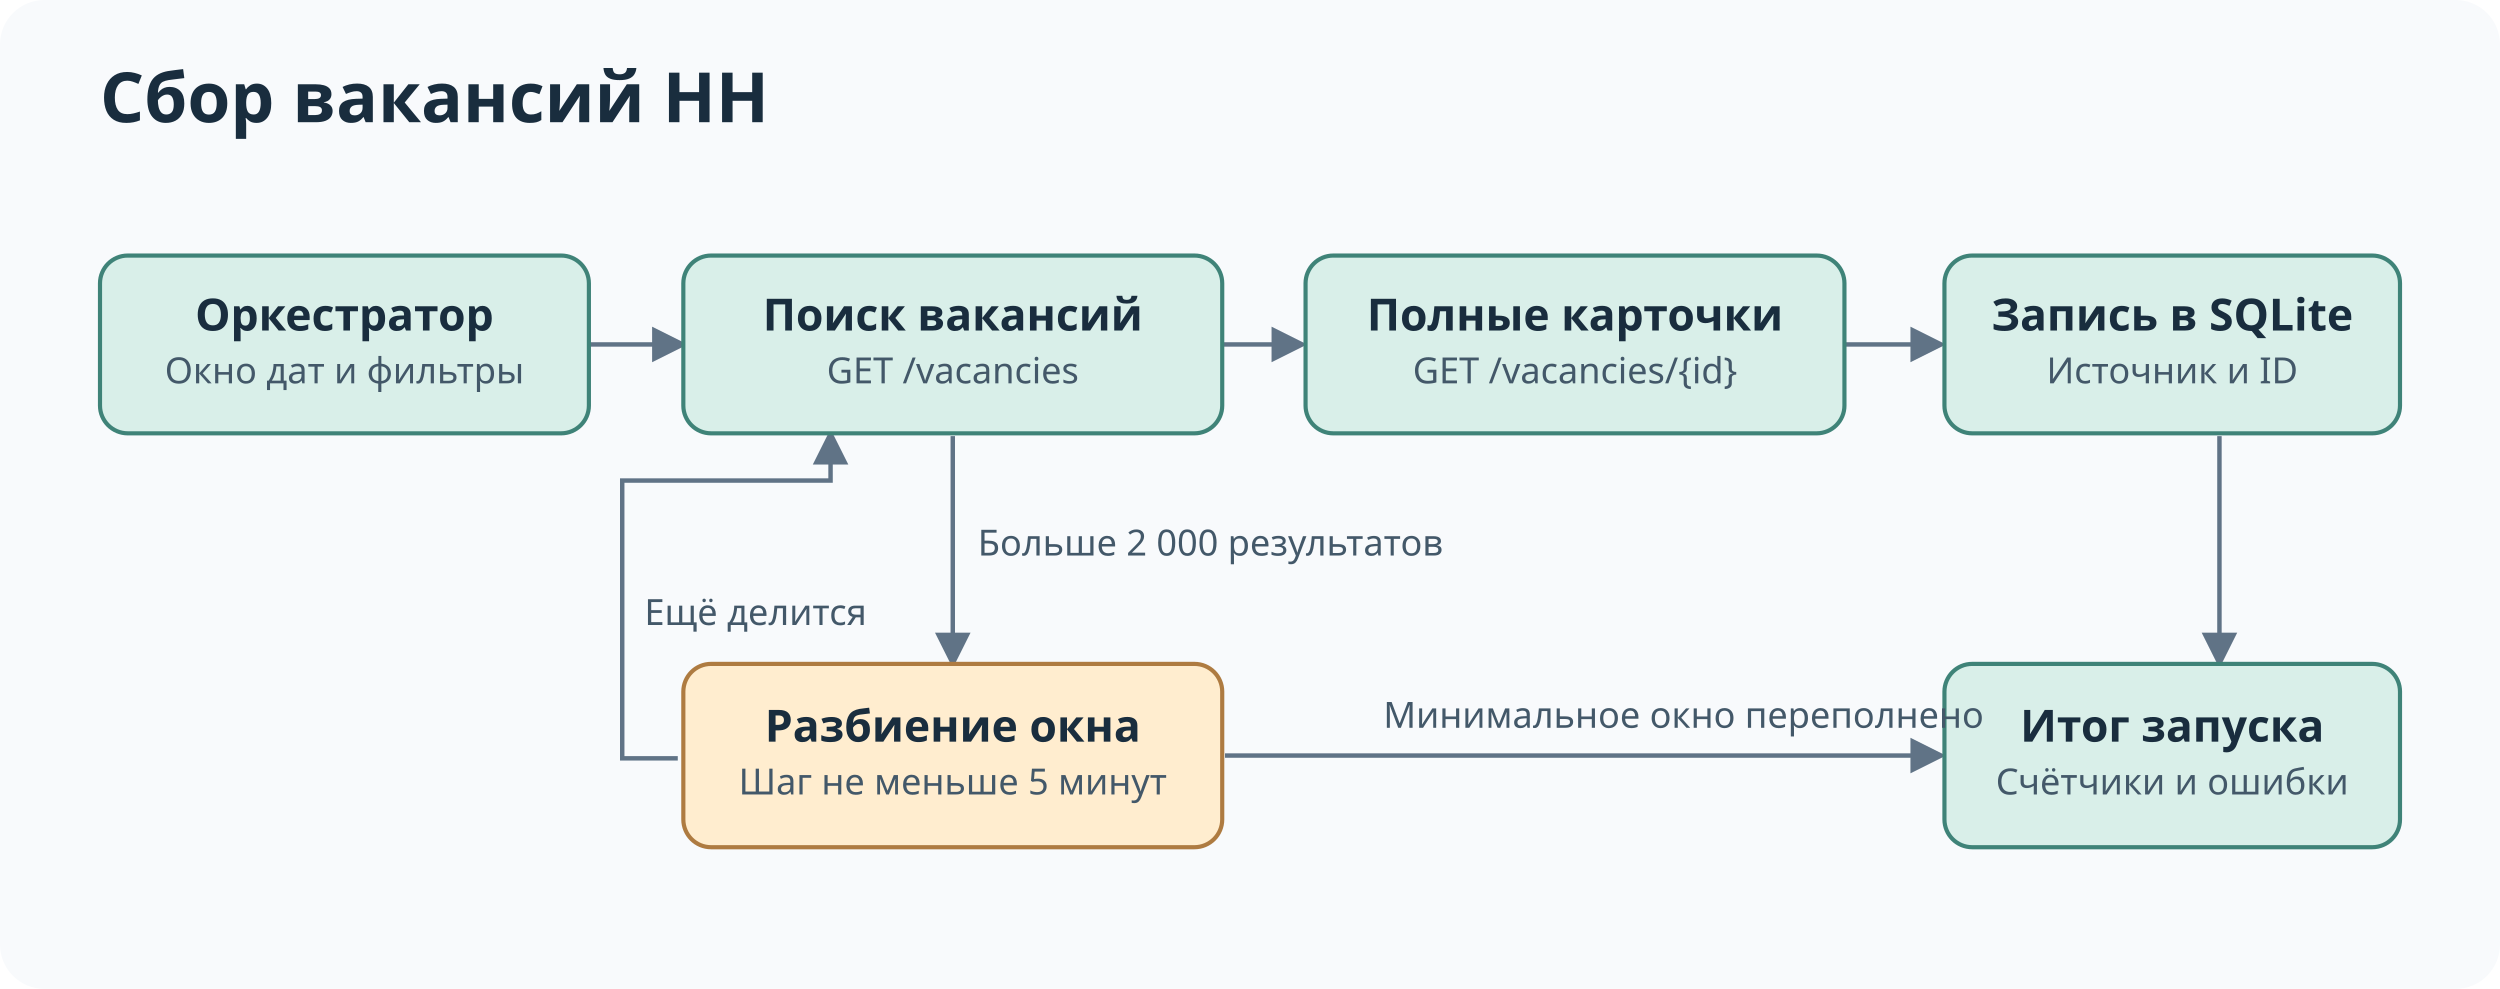
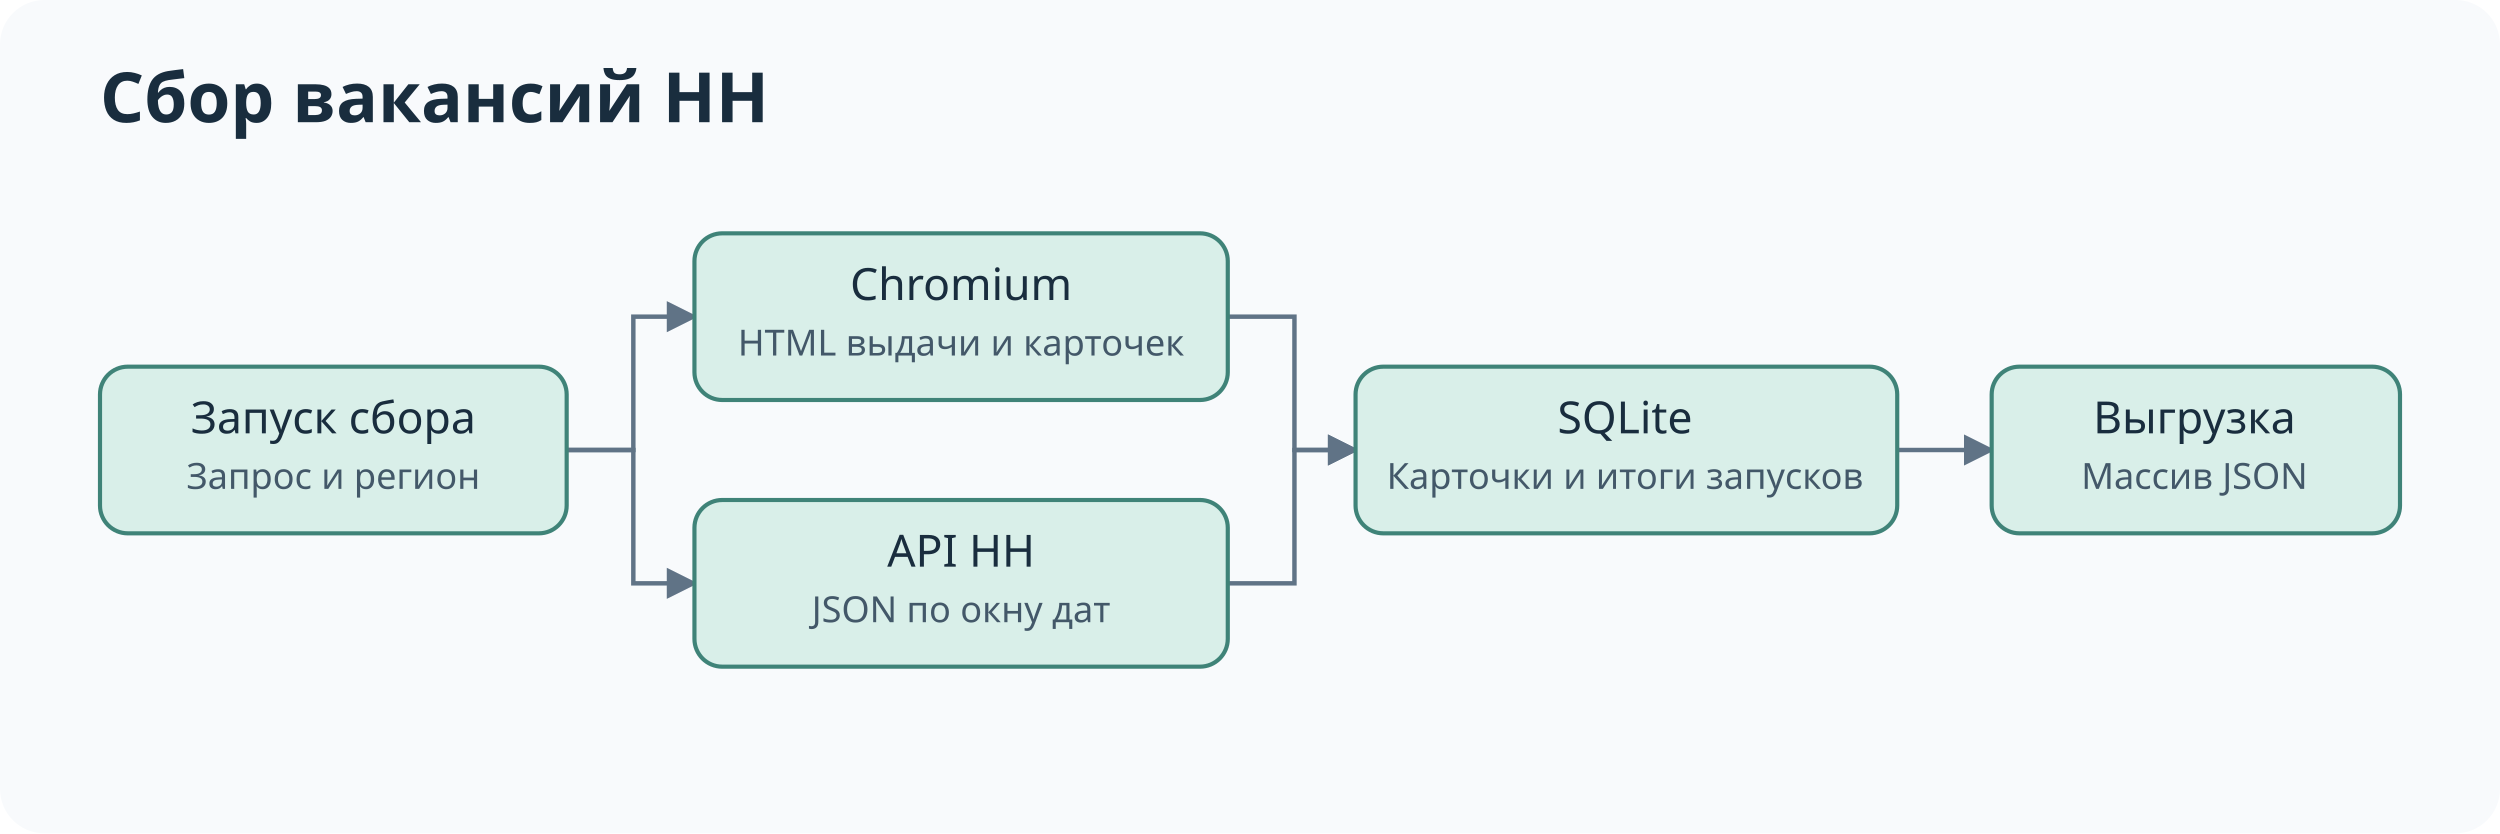
- <svg xmlns="http://www.w3.org/2000/svg" width="900" height="356" viewBox="0 0 900 356" role="img" aria-labelledby="title desc">
+ <svg xmlns="http://www.w3.org/2000/svg" width="900" height="300" viewBox="0 0 900 300" role="img" aria-labelledby="title desc">
  <defs>
-     <marker id="arrow" viewBox="0 0 10 10" markerWidth="8" markerHeight="8" refX="8" refY="5" orient="auto">
-       <path d="M0 0L10 5L0 10Z" fill="#607386" />
+     <marker id="arrow" viewBox="0 0 10 10" refX="8" refY="5" markerWidth="7" markerHeight="7" orient="auto">
+       <path d="M0 0 10 5 0 10Z" fill="#607386" />
    </marker>
    <style>
-       text { font-family: system-ui, sans-serif; fill: #192d3e; }
+       text { font: 16px system-ui, sans-serif; fill: #192d3e; }
      .heading { font-size: 25px; font-weight: 650; }
-       .label { font-size: 16px; font-weight: 600; }
      .detail { font-size: 13px; fill: #435869; }
-       .step { fill: #d9efe9; stroke: #3f8378; stroke-width: 1.5; }
-       .decision { fill: #ffedcf; stroke: #ae7b41; stroke-width: 1.5; }
-       .link { fill: none; stroke: #607386; stroke-width: 1.6; marker-end: url(#arrow); }
+       .box { fill: #d9efe9; stroke: #3f8378; stroke-width: 1.5; }
+       .line { fill: none; stroke: #607386; stroke-width: 1.6; marker-end: url(#arrow); }
    </style>
  </defs>
-   <rect width="900" height="356" rx="16" fill="#f8fafc" />
+   <rect width="900" height="300" rx="16" fill="#f8fafc" />
  <text x="36" y="44" class="heading">Сбор вакансий HH</text>
-   <path class="link" d="M212 124H245" />
-   <path class="link" d="M440 124H468" />
-   <path class="link" d="M664 124H698" />
-   <path class="link" d="M343 157V238" />
-   <path class="link" d="M244 273H224V173H299V157" />
-   <path class="link" d="M799 157V238" />
-   <path class="link" d="M441 272H698" />
-   <rect x="36" y="92" width="176" height="64" rx="10" class="step" />
-   <rect x="246" y="92" width="194" height="64" rx="10" class="step" />
-   <rect x="470" y="92" width="194" height="64" rx="10" class="step" />
-   <rect x="700" y="92" width="164" height="64" rx="10" class="step" />
-   <rect x="246" y="239" width="194" height="66" rx="10" class="decision" />
-   <rect x="700" y="239" width="164" height="66" rx="10" class="step" />
+   <path class="line" d="M204 162H228V114H249" />
+   <path class="line" d="M204 162H228V210H249" />
+   <path class="line" d="M442 114H466V162H487" />
+   <path class="line" d="M442 210H466V162H487" />
+   <path class="line" d="M683 162H716" />
+   <rect class="box" x="36" y="132" width="168" height="60" rx="10" />
+   <rect class="box" x="250" y="84" width="192" height="60" rx="10" />
+   <rect class="box" x="250" y="180" width="192" height="60" rx="10" />
+   <rect class="box" x="488" y="132" width="195" height="60" rx="10" />
+   <rect class="box" x="717" y="132" width="147" height="60" rx="10" />
  <g text-anchor="middle">
-     <text x="124" y="119" class="label">Оркестратор</text>
-     <text x="124" y="138" class="detail">Окно дат и фильтры</text>
-     <text x="343" y="119" class="label">Поиск вакансий</text>
-     <text x="343" y="138" class="detail">GET /vacancies</text>
-     <text x="567" y="119" class="label">Полные карточки</text>
-     <text x="567" y="138" class="detail">GET /vacancies/{id}</text>
-     <text x="782" y="119" class="label">Запись в SQLite</text>
-     <text x="782" y="138" class="detail">Источник и ID</text>
-     <text x="343" y="267" class="label">Разбиение окна</text>
-     <text x="343" y="286" class="detail">Шаг не меньше 5 минут</text>
-     <text x="782" y="267" class="label">Итог запуска</text>
-     <text x="782" y="286" class="detail">Счётчики и ошибки</text>
+     <text x="120" y="156">Запуск сбора</text>
+     <text class="detail" x="120" y="176">Запрос и регион</text>
+     <text x="346" y="108">Chromium</text>
+     <text class="detail" x="346" y="128">HTML выдачи и карточек</text>
+     <text x="346" y="204">API HH</text>
+     <text class="detail" x="346" y="224">JSON по окну дат</text>
+     <text x="585" y="156">SQLite</text>
+     <text class="detail" x="585" y="176">Карточки и итоги запусков</text>
+     <text x="790" y="156">Выгрузка</text>
+     <text class="detail" x="790" y="176">Массив JSON</text>
  </g>
-   <text x="352" y="200" class="detail">Больше 2 000 результатов</text>
-   <text x="232" y="225" class="detail">Ещё делится</text>
-   <text x="498" y="262" class="detail">Минимальное окно переполнено</text>
</svg>
